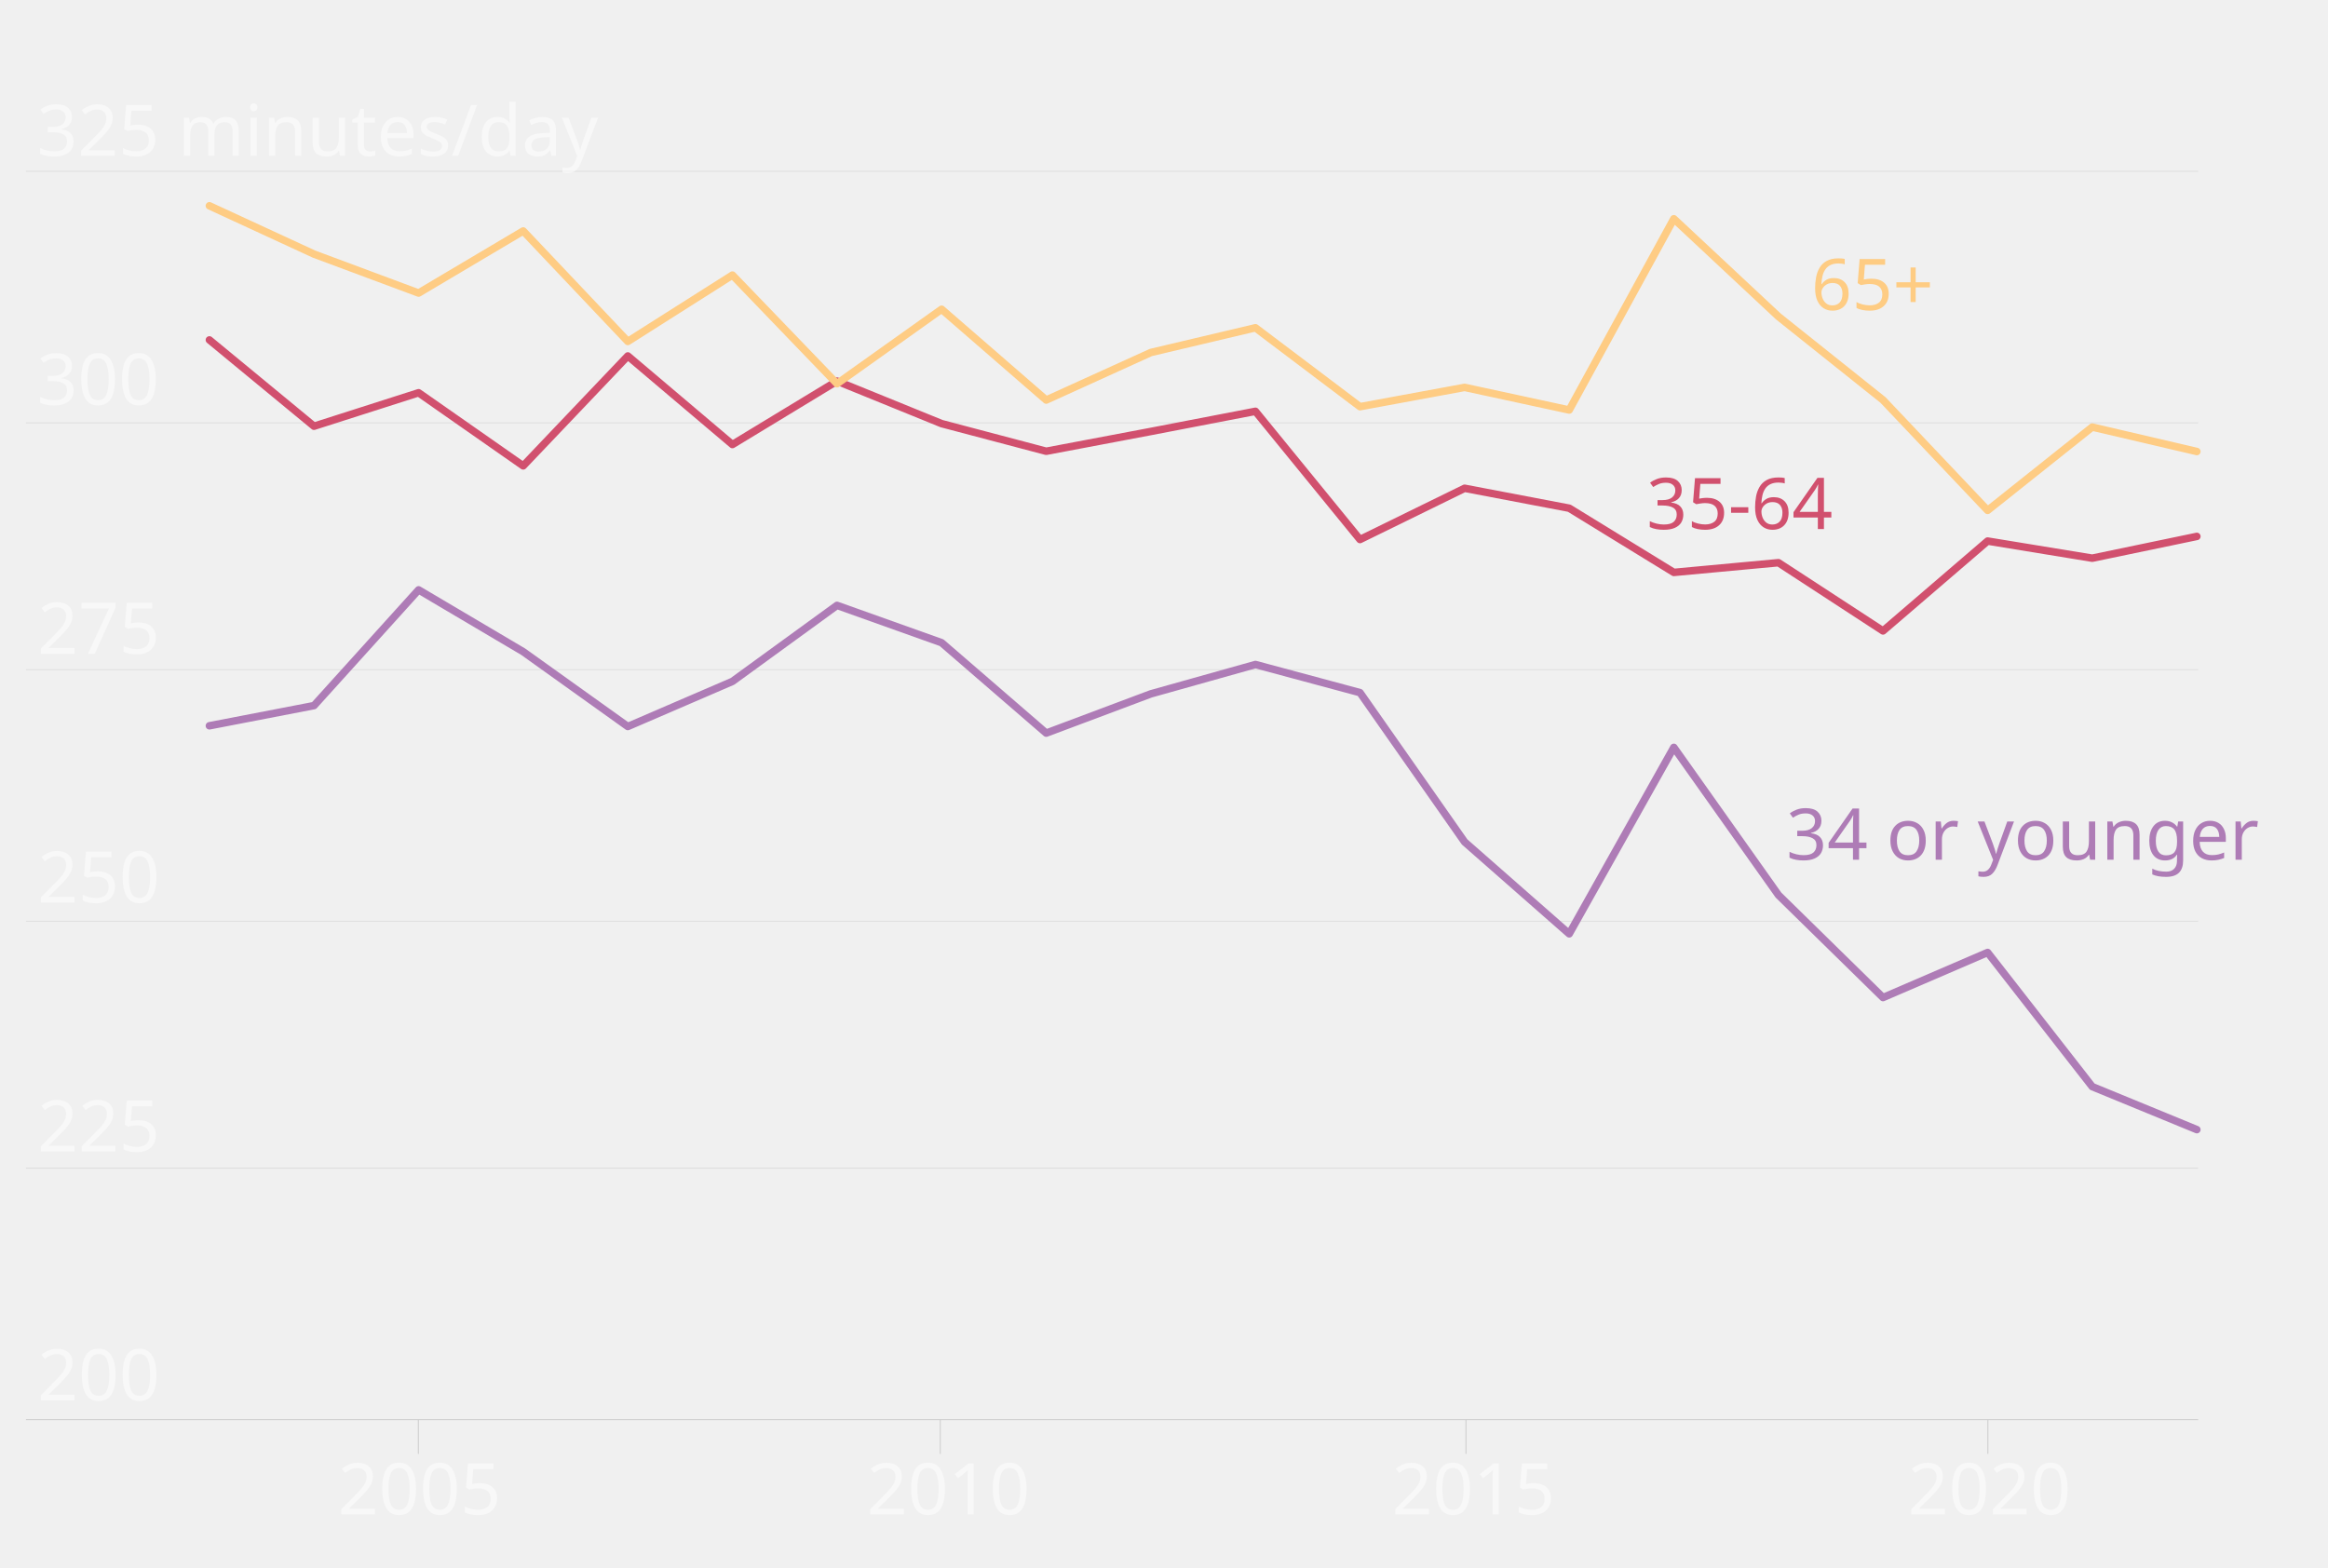
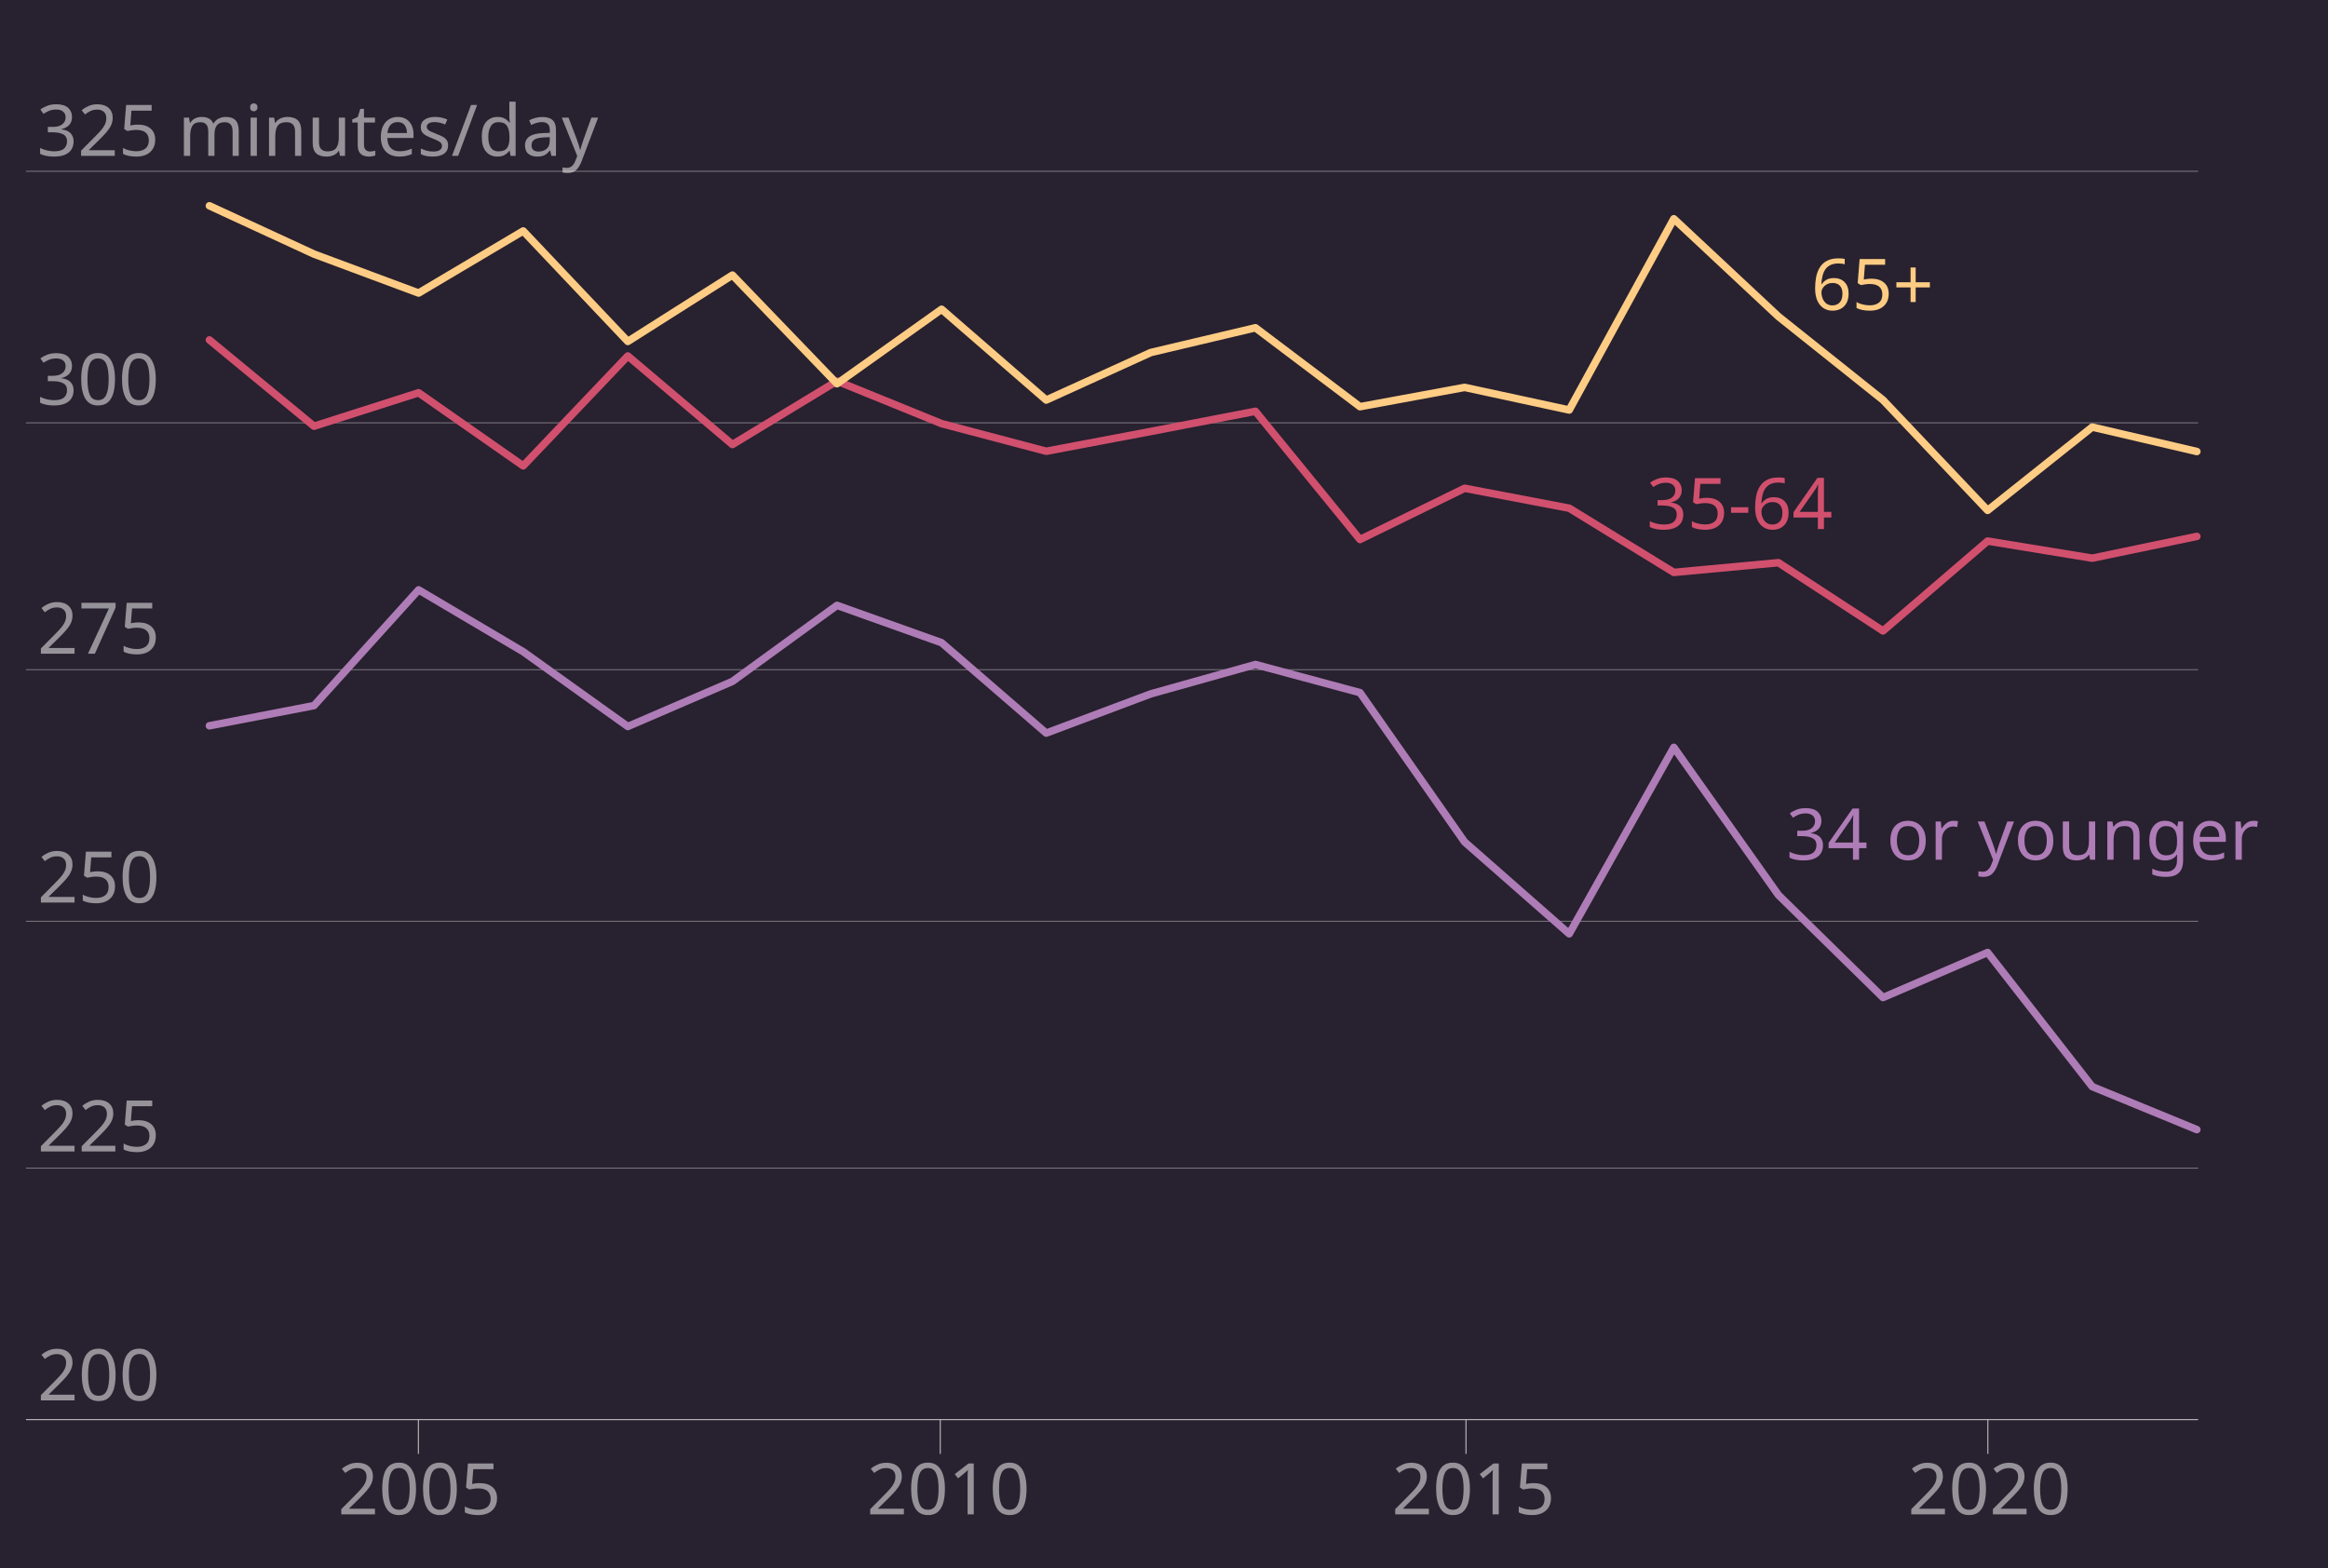
- <svg xmlns="http://www.w3.org/2000/svg" id="a" viewBox="0 0 620 417.39">
+ <svg xmlns="http://www.w3.org/2000/svg" viewBox="0 0 620 417.39">
  <defs>
-     <style>.b{fill:#fff;font-family:National2-Regular, 'National 2';}.b,.c,.d,.e{font-size:19px;}.f{stroke:#fecc84;}.f,.g,.h{stroke-linecap:round;stroke-linejoin:round;stroke-width:2px;}.f,.g,.h,.i{fill:none;}.g{stroke:#d1506e;}.h{stroke:#ae7cb6;}.c{fill:#fecc83;}.c,.d,.e{font-family:National2-Bold, 'National 2';}.d{fill:#ae7cb6;}.e{fill:#d1506e;}.j{opacity:.51;}.i{stroke:#ccc;stroke-miterlimit:10;stroke-width:.25px;}</style>
+     <style>.c{fill:#28212f;}.d{fill:#fff;font-family:National2-Regular, 'National 2';}.d,.e,.f,.g{font-size:19px;}.h{stroke:#fecc84;}.h,.i,.j{stroke-linecap:round;stroke-linejoin:round;stroke-width:2px;}.h,.i,.j,.k{fill:none;}.i{stroke:#d1506e;}.j{stroke:#ae7cb6;}.e{fill:#fecc83;}.e,.f,.g{font-family:National2-Bold, 'National 2';}.f{fill:#ae7cb6;}.g{fill:#d1506e;}.l{opacity:.51;}.k{stroke:#ccc;stroke-miterlimit:10;stroke-width:.25px;}</style>
  </defs>
-   <g class="j">
-     <line class="i" x1="6.92" y1="311.13" x2="585.42" y2="311.13" />
-     <line class="i" x1="6.92" y1="245.37" x2="585.42" y2="245.37" />
-     <line class="i" x1="6.92" y1="178.37" x2="585.42" y2="178.37" />
-     <line class="i" x1="6.92" y1="112.62" x2="585.42" y2="112.62" />
-     <line class="i" x1="6.92" y1="45.62" x2="585.42" y2="45.62" />
+   <g id="a">
+     <rect class="c" x="-223.37" y="-1934.29" width="11086.49" height="5126.92" />
  </g>
-   <polyline class="h" points="55.77 193.31 83.63 187.93 111.48 157.11 139.34 173.58 167.2 193.5 195.06 181.49 222.91 161.24 250.77 171.18 278.63 195.26 306.49 184.81 334.35 176.99 362.2 184.48 390.06 224.25 417.92 248.72 445.78 199.06 473.64 238.39 501.49 265.69 529.35 253.69 557.21 289.42 585.07 300.87" />
-   <polyline class="g" points="55.77 90.54 83.63 113.52 111.48 104.61 139.34 124.08 167.2 94.81 195.06 118.4 222.91 101.5 250.77 112.83 278.63 120.19 306.49 114.92 334.35 109.55 362.2 143.7 390.06 130.05 417.92 135.36 445.78 152.46 473.64 149.87 501.49 168.04 529.35 144.11 557.21 148.67 585.07 142.87" />
-   <polyline class="f" points="55.77 54.81 83.63 67.68 111.48 78.05 139.34 61.52 167.2 90.94 195.06 73.27 222.91 102.2 250.77 82.37 278.63 106.55 306.49 93.89 334.35 87.3 362.2 108.32 390.06 103.18 417.92 109.2 445.78 58.27 473.64 84.31 501.49 106.54 529.35 135.94 557.21 113.75 585.07 120.26" />
-   <g class="j">
-     <text class="b" transform="translate(9.98 372.99)">
-       <tspan x="0" y="0">200</tspan>
+   <g id="b">
+     <g class="l">
+       <line class="k" x1="6.92" y1="311.13" x2="585.42" y2="311.13" />
+       <line class="k" x1="6.92" y1="245.37" x2="585.42" y2="245.37" />
+       <line class="k" x1="6.92" y1="178.37" x2="585.42" y2="178.37" />
+       <line class="k" x1="6.92" y1="112.62" x2="585.42" y2="112.62" />
+       <line class="k" x1="6.92" y1="45.62" x2="585.42" y2="45.62" />
+     </g>
+     <polyline class="j" points="55.77 193.31 83.63 187.93 111.48 157.11 139.34 173.58 167.2 193.5 195.06 181.49 222.91 161.24 250.77 171.18 278.63 195.26 306.49 184.81 334.35 176.99 362.2 184.48 390.06 224.25 417.92 248.72 445.78 199.06 473.64 238.39 501.49 265.69 529.35 253.69 557.21 289.42 585.07 300.87" />
+     <polyline class="i" points="55.77 90.54 83.63 113.52 111.48 104.61 139.34 124.08 167.2 94.81 195.06 118.4 222.91 101.5 250.77 112.83 278.63 120.19 306.49 114.92 334.35 109.55 362.2 143.7 390.06 130.05 417.92 135.36 445.78 152.46 473.64 149.87 501.49 168.04 529.35 144.11 557.21 148.67 585.07 142.87" />
+     <polyline class="h" points="55.77 54.81 83.63 67.68 111.48 78.05 139.34 61.52 167.2 90.94 195.06 73.27 222.91 102.2 250.77 82.37 278.63 106.55 306.49 93.89 334.35 87.3 362.2 108.32 390.06 103.18 417.92 109.2 445.78 58.27 473.64 84.31 501.49 106.54 529.35 135.94 557.21 113.75 585.07 120.26" />
+     <g class="l">
+       <text class="d" transform="translate(9.98 372.99)">
+         <tspan x="0" y="0">200</tspan>
+       </text>
+     </g>
+     <g class="l">
+       <text class="d" transform="translate(9.98 306.69)">
+         <tspan x="0" y="0">225</tspan>
+       </text>
+     </g>
+     <g class="l">
+       <text class="d" transform="translate(9.98 240.4)">
+         <tspan x="0" y="0">250</tspan>
+       </text>
+     </g>
+     <g class="l">
+       <text class="d" transform="translate(9.98 174.11)">
+         <tspan x="0" y="0">275</tspan>
+       </text>
+     </g>
+     <g class="l">
+       <text class="d" transform="translate(9.82 107.81)">
+         <tspan x="0" y="0">300</tspan>
+       </text>
+     </g>
+     <g class="l">
+       <text class="d" transform="translate(9.82 41.52)">
+         <tspan x="0" y="0">325 minutes/day</tspan>
+       </text>
+     </g>
+     <g class="l">
+       <text class="d" transform="translate(89.99 403.35)">
+         <tspan x="0" y="0">2005</tspan>
+       </text>
+     </g>
+     <g class="l">
+       <text class="d" transform="translate(230.85 403.35)">
+         <tspan x="0" y="0">2010</tspan>
+       </text>
+     </g>
+     <g class="l">
+       <text class="d" transform="translate(370.67 403.35)">
+         <tspan x="0" y="0">2015</tspan>
+       </text>
+     </g>
+     <g class="l">
+       <text class="d" transform="translate(508.11 403.35)">
+         <tspan x="0" y="0">2020</tspan>
+       </text>
+     </g>
+     <text class="f" transform="translate(475.73 228.99)">
+       <tspan x="0" y="0">34 or younger</tspan>
    </text>
+     <text class="g" transform="translate(438.52 140.92)">
+       <tspan x="0" y="0">35-64</tspan>
+     </text>
+     <text class="e" transform="translate(482.36 82.56)">
+       <tspan x="0" y="0">65+</tspan>
+     </text>
+     <line class="k" x1="111.42" y1="387.24" x2="111.42" y2="378.12" />
+     <line class="k" x1="250.42" y1="387.24" x2="250.42" y2="378.12" />
+     <line class="k" x1="390.42" y1="387.24" x2="390.42" y2="378.12" />
+     <line class="k" x1="529.42" y1="387.24" x2="529.42" y2="378.12" />
+     <line class="k" x1="6.92" y1="378.12" x2="585.42" y2="378.12" />
  </g>
-   <g class="j">
-     <text class="b" transform="translate(9.98 306.69)">
-       <tspan x="0" y="0">225</tspan>
-     </text>
-   </g>
-   <g class="j">
-     <text class="b" transform="translate(9.98 240.4)">
-       <tspan x="0" y="0">250</tspan>
-     </text>
-   </g>
-   <g class="j">
-     <text class="b" transform="translate(9.98 174.11)">
-       <tspan x="0" y="0">275</tspan>
-     </text>
-   </g>
-   <g class="j">
-     <text class="b" transform="translate(9.82 107.81)">
-       <tspan x="0" y="0">300</tspan>
-     </text>
-   </g>
-   <g class="j">
-     <text class="b" transform="translate(9.82 41.52)">
-       <tspan x="0" y="0">325 minutes/day</tspan>
-     </text>
-   </g>
-   <g class="j">
-     <text class="b" transform="translate(89.99 403.35)">
-       <tspan x="0" y="0">2005</tspan>
-     </text>
-   </g>
-   <g class="j">
-     <text class="b" transform="translate(230.85 403.35)">
-       <tspan x="0" y="0">2010</tspan>
-     </text>
-   </g>
-   <g class="j">
-     <text class="b" transform="translate(370.67 403.35)">
-       <tspan x="0" y="0">2015</tspan>
-     </text>
-   </g>
-   <g class="j">
-     <text class="b" transform="translate(508.11 403.35)">
-       <tspan x="0" y="0">2020</tspan>
-     </text>
-   </g>
-   <text class="d" transform="translate(475.73 228.99)">
-     <tspan x="0" y="0">34 or younger</tspan>
-   </text>
-   <text class="e" transform="translate(438.52 140.92)">
-     <tspan x="0" y="0">35-64</tspan>
-   </text>
-   <text class="c" transform="translate(482.36 82.56)">
-     <tspan x="0" y="0">65+</tspan>
-   </text>
-   <line class="i" x1="111.42" y1="387.24" x2="111.42" y2="378.12" />
-   <line class="i" x1="250.42" y1="387.24" x2="250.42" y2="378.12" />
-   <line class="i" x1="390.42" y1="387.24" x2="390.42" y2="378.12" />
-   <line class="i" x1="529.42" y1="387.24" x2="529.42" y2="378.12" />
-   <line class="i" x1="6.92" y1="378.12" x2="585.42" y2="378.12" />
</svg>
